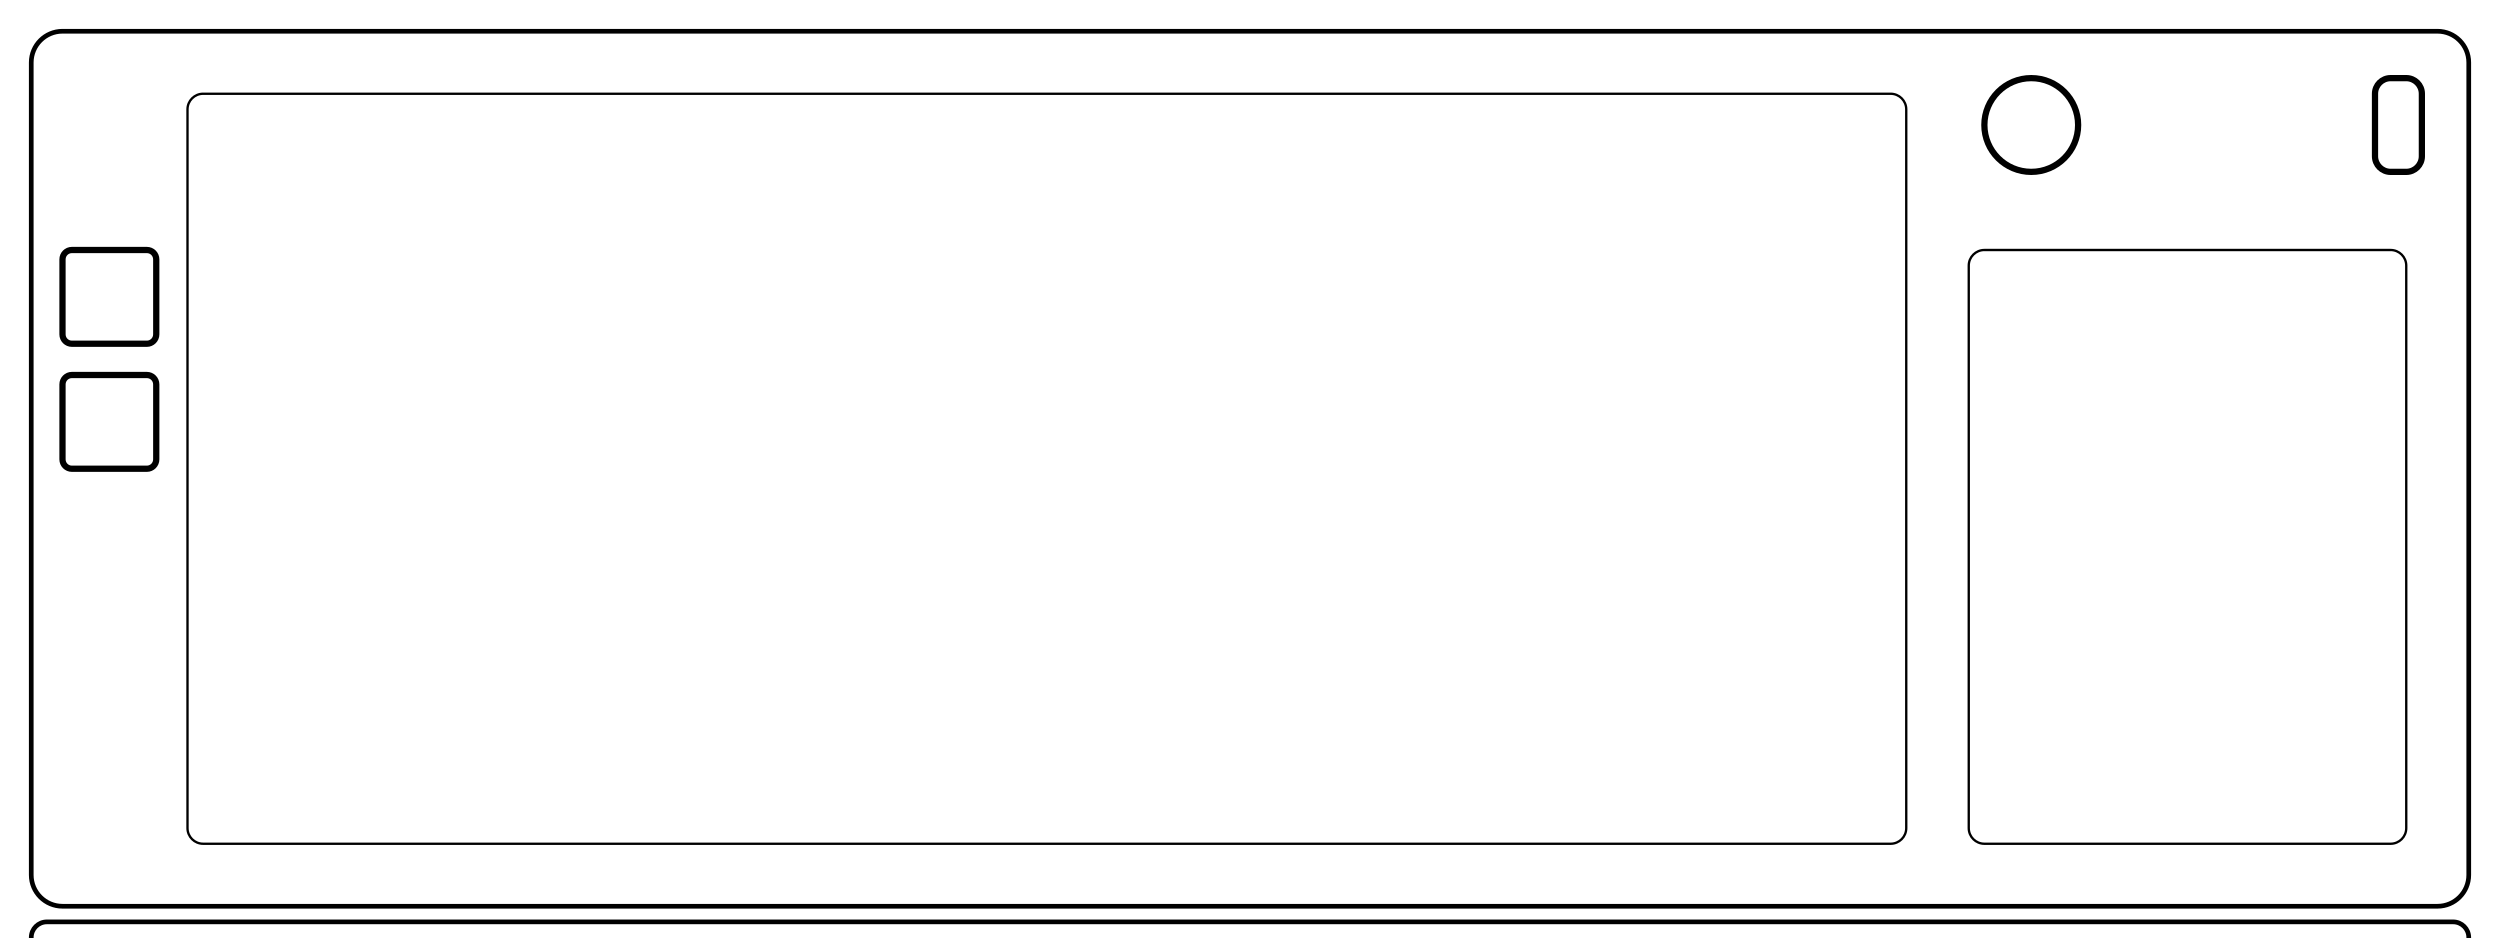
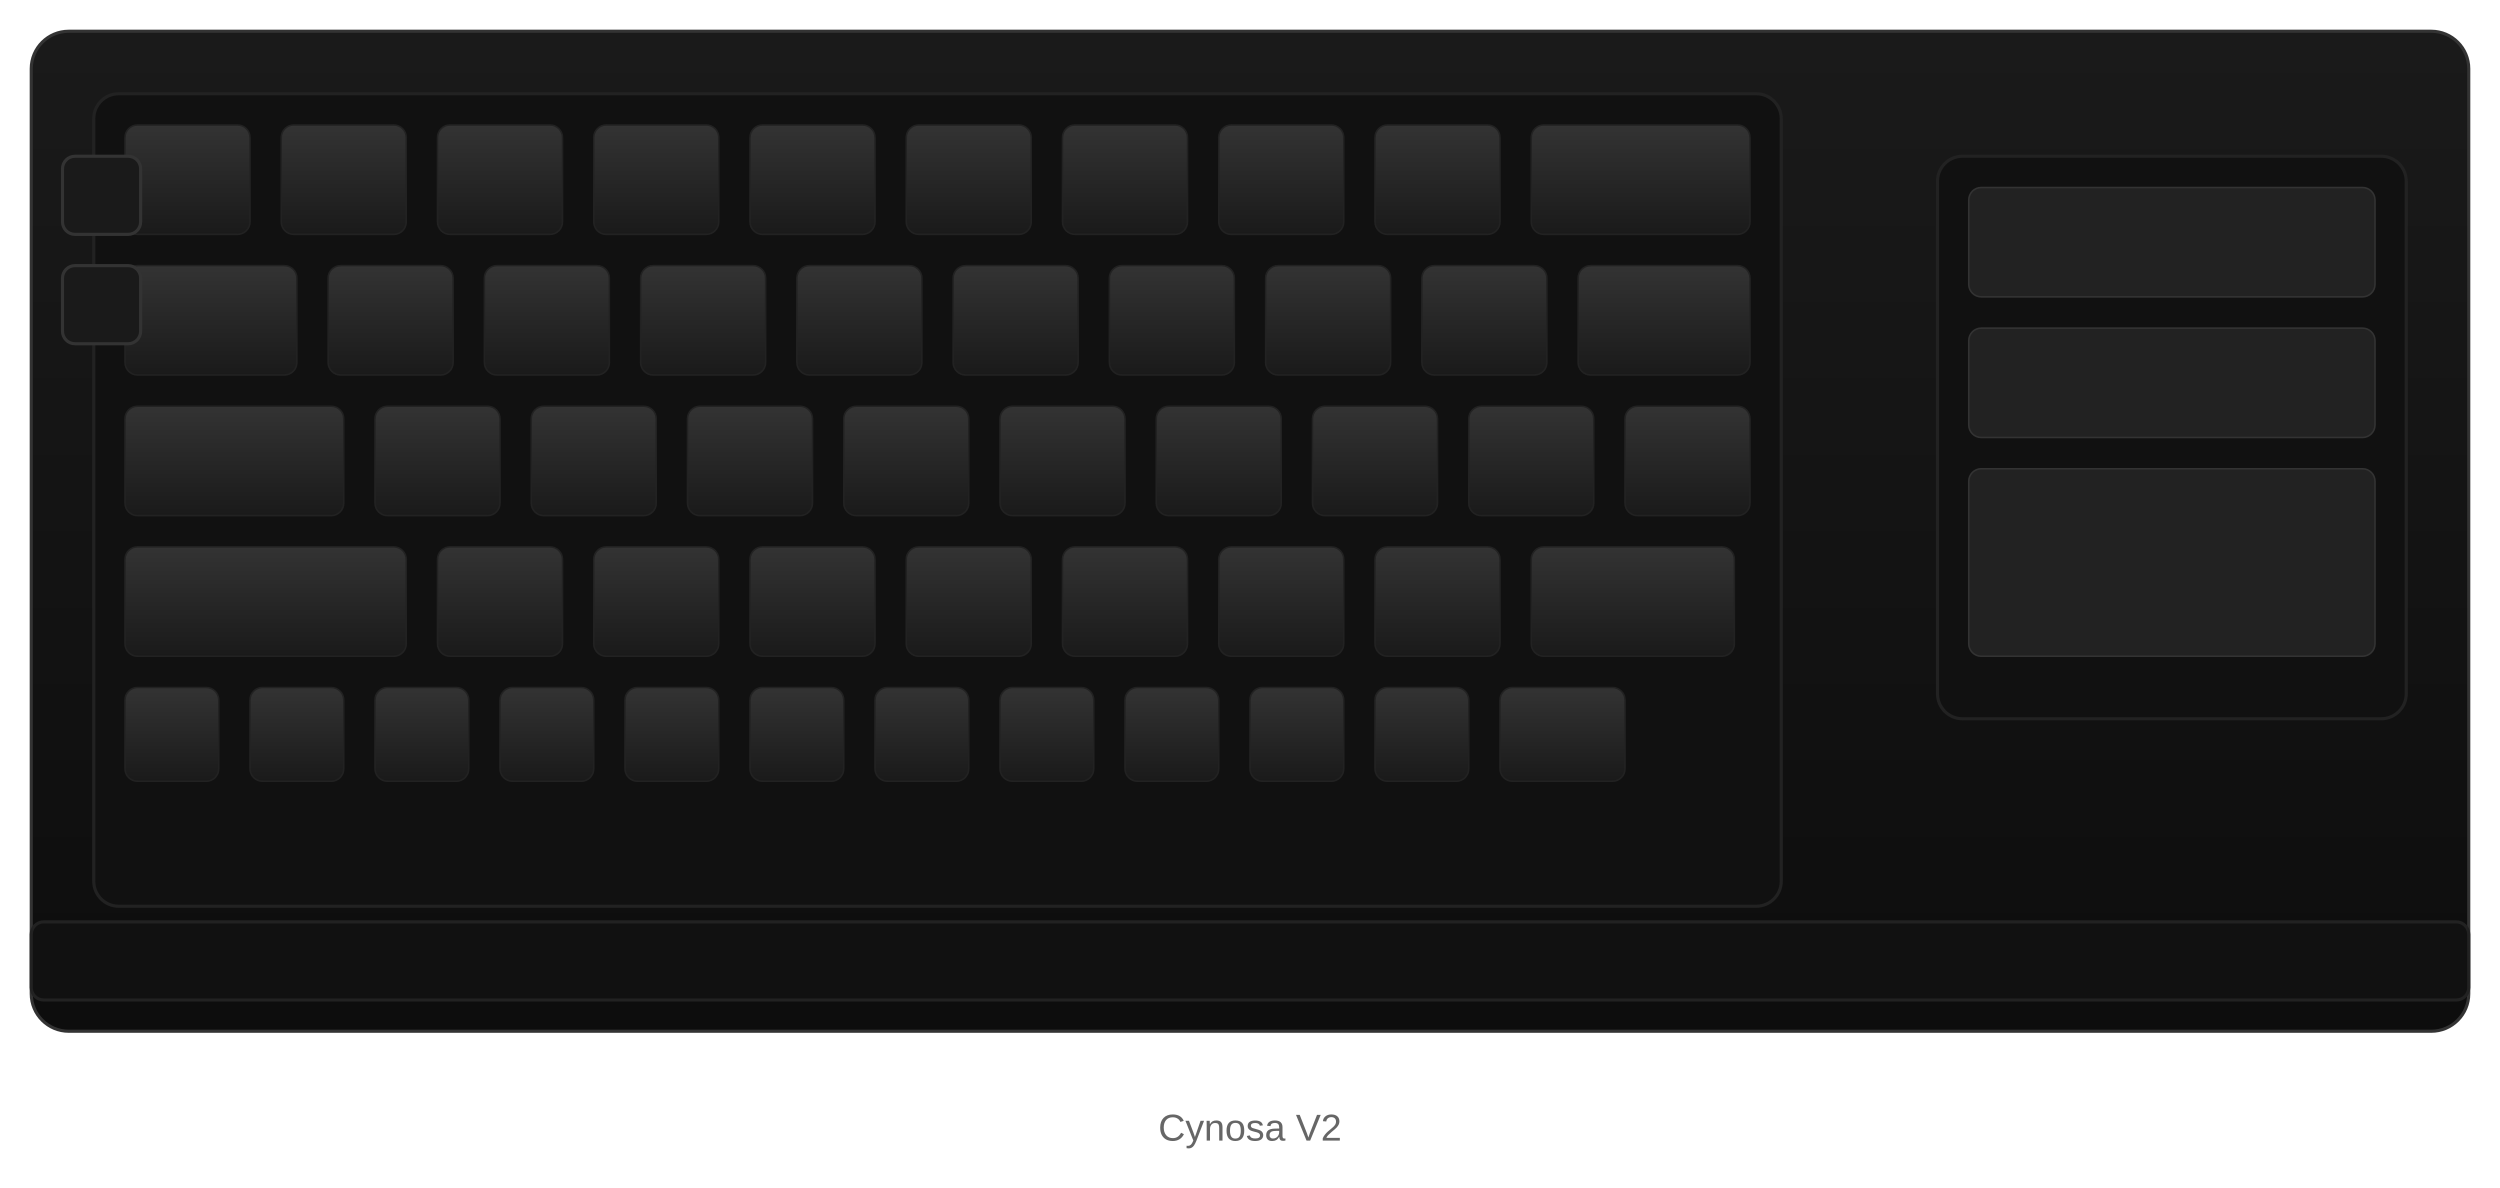
- <svg xmlns="http://www.w3.org/2000/svg" viewBox="0 0 800 300" fill="none" stroke="currentColor">
-   <rect x="10" y="10" width="780" height="280" rx="10" stroke-width="1.5" />
-   <rect x="10" y="295" width="780" height="80" rx="5" stroke-width="1.5" />
-   <rect x="60" y="30" width="550" height="240" rx="5" stroke-width="0.75" />
-   <rect x="630" y="80" width="140" height="190" rx="5" stroke-width="0.75" />
-   <rect x="20" y="80" width="30" height="30" rx="3" stroke-width="2" />
-   <rect x="20" y="120" width="30" height="30" rx="3" stroke-width="2" />
-   <circle cx="650" cy="40" r="15" stroke-width="2" />
-   <rect x="760" y="25" width="15" height="30" rx="5" stroke-width="2" />
+ <svg xmlns="http://www.w3.org/2000/svg" viewBox="0 0 800 380">
+   <defs>
+     <linearGradient id="cynosa-body" x1="0%" y1="0%" x2="0%" y2="100%">
+       <stop offset="0%" style="stop-color:#1a1a1a" />
+       <stop offset="100%" style="stop-color:#0d0d0d" />
+     </linearGradient>
+     <linearGradient id="key-cap" x1="0%" y1="0%" x2="0%" y2="100%">
+       <stop offset="0%" style="stop-color:#333" />
+       <stop offset="100%" style="stop-color:#1a1a1a" />
+     </linearGradient>
+   </defs>
+   <rect x="10" y="10" width="780" height="320" rx="12" fill="url(#cynosa-body)" stroke="#333" stroke-width="1" />
+   <rect x="30" y="30" width="540" height="260" rx="8" fill="#111" stroke="#222" stroke-width="1" />
+   <g fill="url(#key-cap)" stroke="#222" stroke-width="0.5">
+     <rect x="40" y="40" width="40" height="35" rx="4" />
+     <rect x="90" y="40" width="40" height="35" rx="4" />
+     <rect x="140" y="40" width="40" height="35" rx="4" />
+     <rect x="190" y="40" width="40" height="35" rx="4" />
+     <rect x="240" y="40" width="40" height="35" rx="4" />
+     <rect x="290" y="40" width="40" height="35" rx="4" />
+     <rect x="340" y="40" width="40" height="35" rx="4" />
+     <rect x="390" y="40" width="40" height="35" rx="4" />
+     <rect x="440" y="40" width="40" height="35" rx="4" />
+     <rect x="490" y="40" width="70" height="35" rx="4" />
+     <rect x="40" y="85" width="55" height="35" rx="4" />
+     <rect x="105" y="85" width="40" height="35" rx="4" />
+     <rect x="155" y="85" width="40" height="35" rx="4" />
+     <rect x="205" y="85" width="40" height="35" rx="4" />
+     <rect x="255" y="85" width="40" height="35" rx="4" />
+     <rect x="305" y="85" width="40" height="35" rx="4" />
+     <rect x="355" y="85" width="40" height="35" rx="4" />
+     <rect x="405" y="85" width="40" height="35" rx="4" />
+     <rect x="455" y="85" width="40" height="35" rx="4" />
+     <rect x="505" y="85" width="55" height="35" rx="4" />
+     <rect x="40" y="130" width="70" height="35" rx="4" />
+     <rect x="120" y="130" width="40" height="35" rx="4" />
+     <rect x="170" y="130" width="40" height="35" rx="4" />
+     <rect x="220" y="130" width="40" height="35" rx="4" />
+     <rect x="270" y="130" width="40" height="35" rx="4" />
+     <rect x="320" y="130" width="40" height="35" rx="4" />
+     <rect x="370" y="130" width="40" height="35" rx="4" />
+     <rect x="420" y="130" width="40" height="35" rx="4" />
+     <rect x="470" y="130" width="40" height="35" rx="4" />
+     <rect x="520" y="130" width="40" height="35" rx="4" />
+     <rect x="40" y="175" width="90" height="35" rx="4" />
+     <rect x="140" y="175" width="40" height="35" rx="4" />
+     <rect x="190" y="175" width="40" height="35" rx="4" />
+     <rect x="240" y="175" width="40" height="35" rx="4" />
+     <rect x="290" y="175" width="40" height="35" rx="4" />
+     <rect x="340" y="175" width="40" height="35" rx="4" />
+     <rect x="390" y="175" width="40" height="35" rx="4" />
+     <rect x="440" y="175" width="40" height="35" rx="4" />
+     <rect x="490" y="175" width="65" height="35" rx="4" />
+     <rect x="40" y="220" width="30" height="30" rx="4" />
+     <rect x="80" y="220" width="30" height="30" rx="4" />
+     <rect x="120" y="220" width="30" height="30" rx="4" />
+     <rect x="160" y="220" width="30" height="30" rx="4" />
+     <rect x="200" y="220" width="30" height="30" rx="4" />
+     <rect x="240" y="220" width="30" height="30" rx="4" />
+     <rect x="280" y="220" width="30" height="30" rx="4" />
+     <rect x="320" y="220" width="30" height="30" rx="4" />
+     <rect x="360" y="220" width="30" height="30" rx="4" />
+     <rect x="400" y="220" width="30" height="30" rx="4" />
+     <rect x="440" y="220" width="30" height="30" rx="4" />
+     <rect x="480" y="220" width="40" height="30" rx="4" />
+   </g>
+   <rect x="620" y="50" width="150" height="180" rx="8" fill="#111" stroke="#222" stroke-width="1" />
+   <rect x="630" y="60" width="130" height="35" rx="4" fill="#222" stroke="#333" stroke-width="0.5" />
+   <rect x="630" y="105" width="130" height="35" rx="4" fill="#222" stroke="#333" stroke-width="0.5" />
+   <rect x="630" y="150" width="130" height="60" rx="4" fill="#222" stroke="#333" stroke-width="0.5" />
+   <rect x="20" y="50" width="25" height="25" rx="4" fill="#1a1a1a" stroke="#333" stroke-width="1" />
+   <rect x="20" y="85" width="25" height="25" rx="4" fill="#1a1a1a" stroke="#333" stroke-width="1" />
+   <rect x="10" y="295" width="780" height="25" rx="4" fill="#111" stroke="#222" stroke-width="1" />
+   <text x="400" y="365" text-anchor="middle" font-family="Arial" font-size="12" fill="#666">Cynosa V2</text>
</svg>
